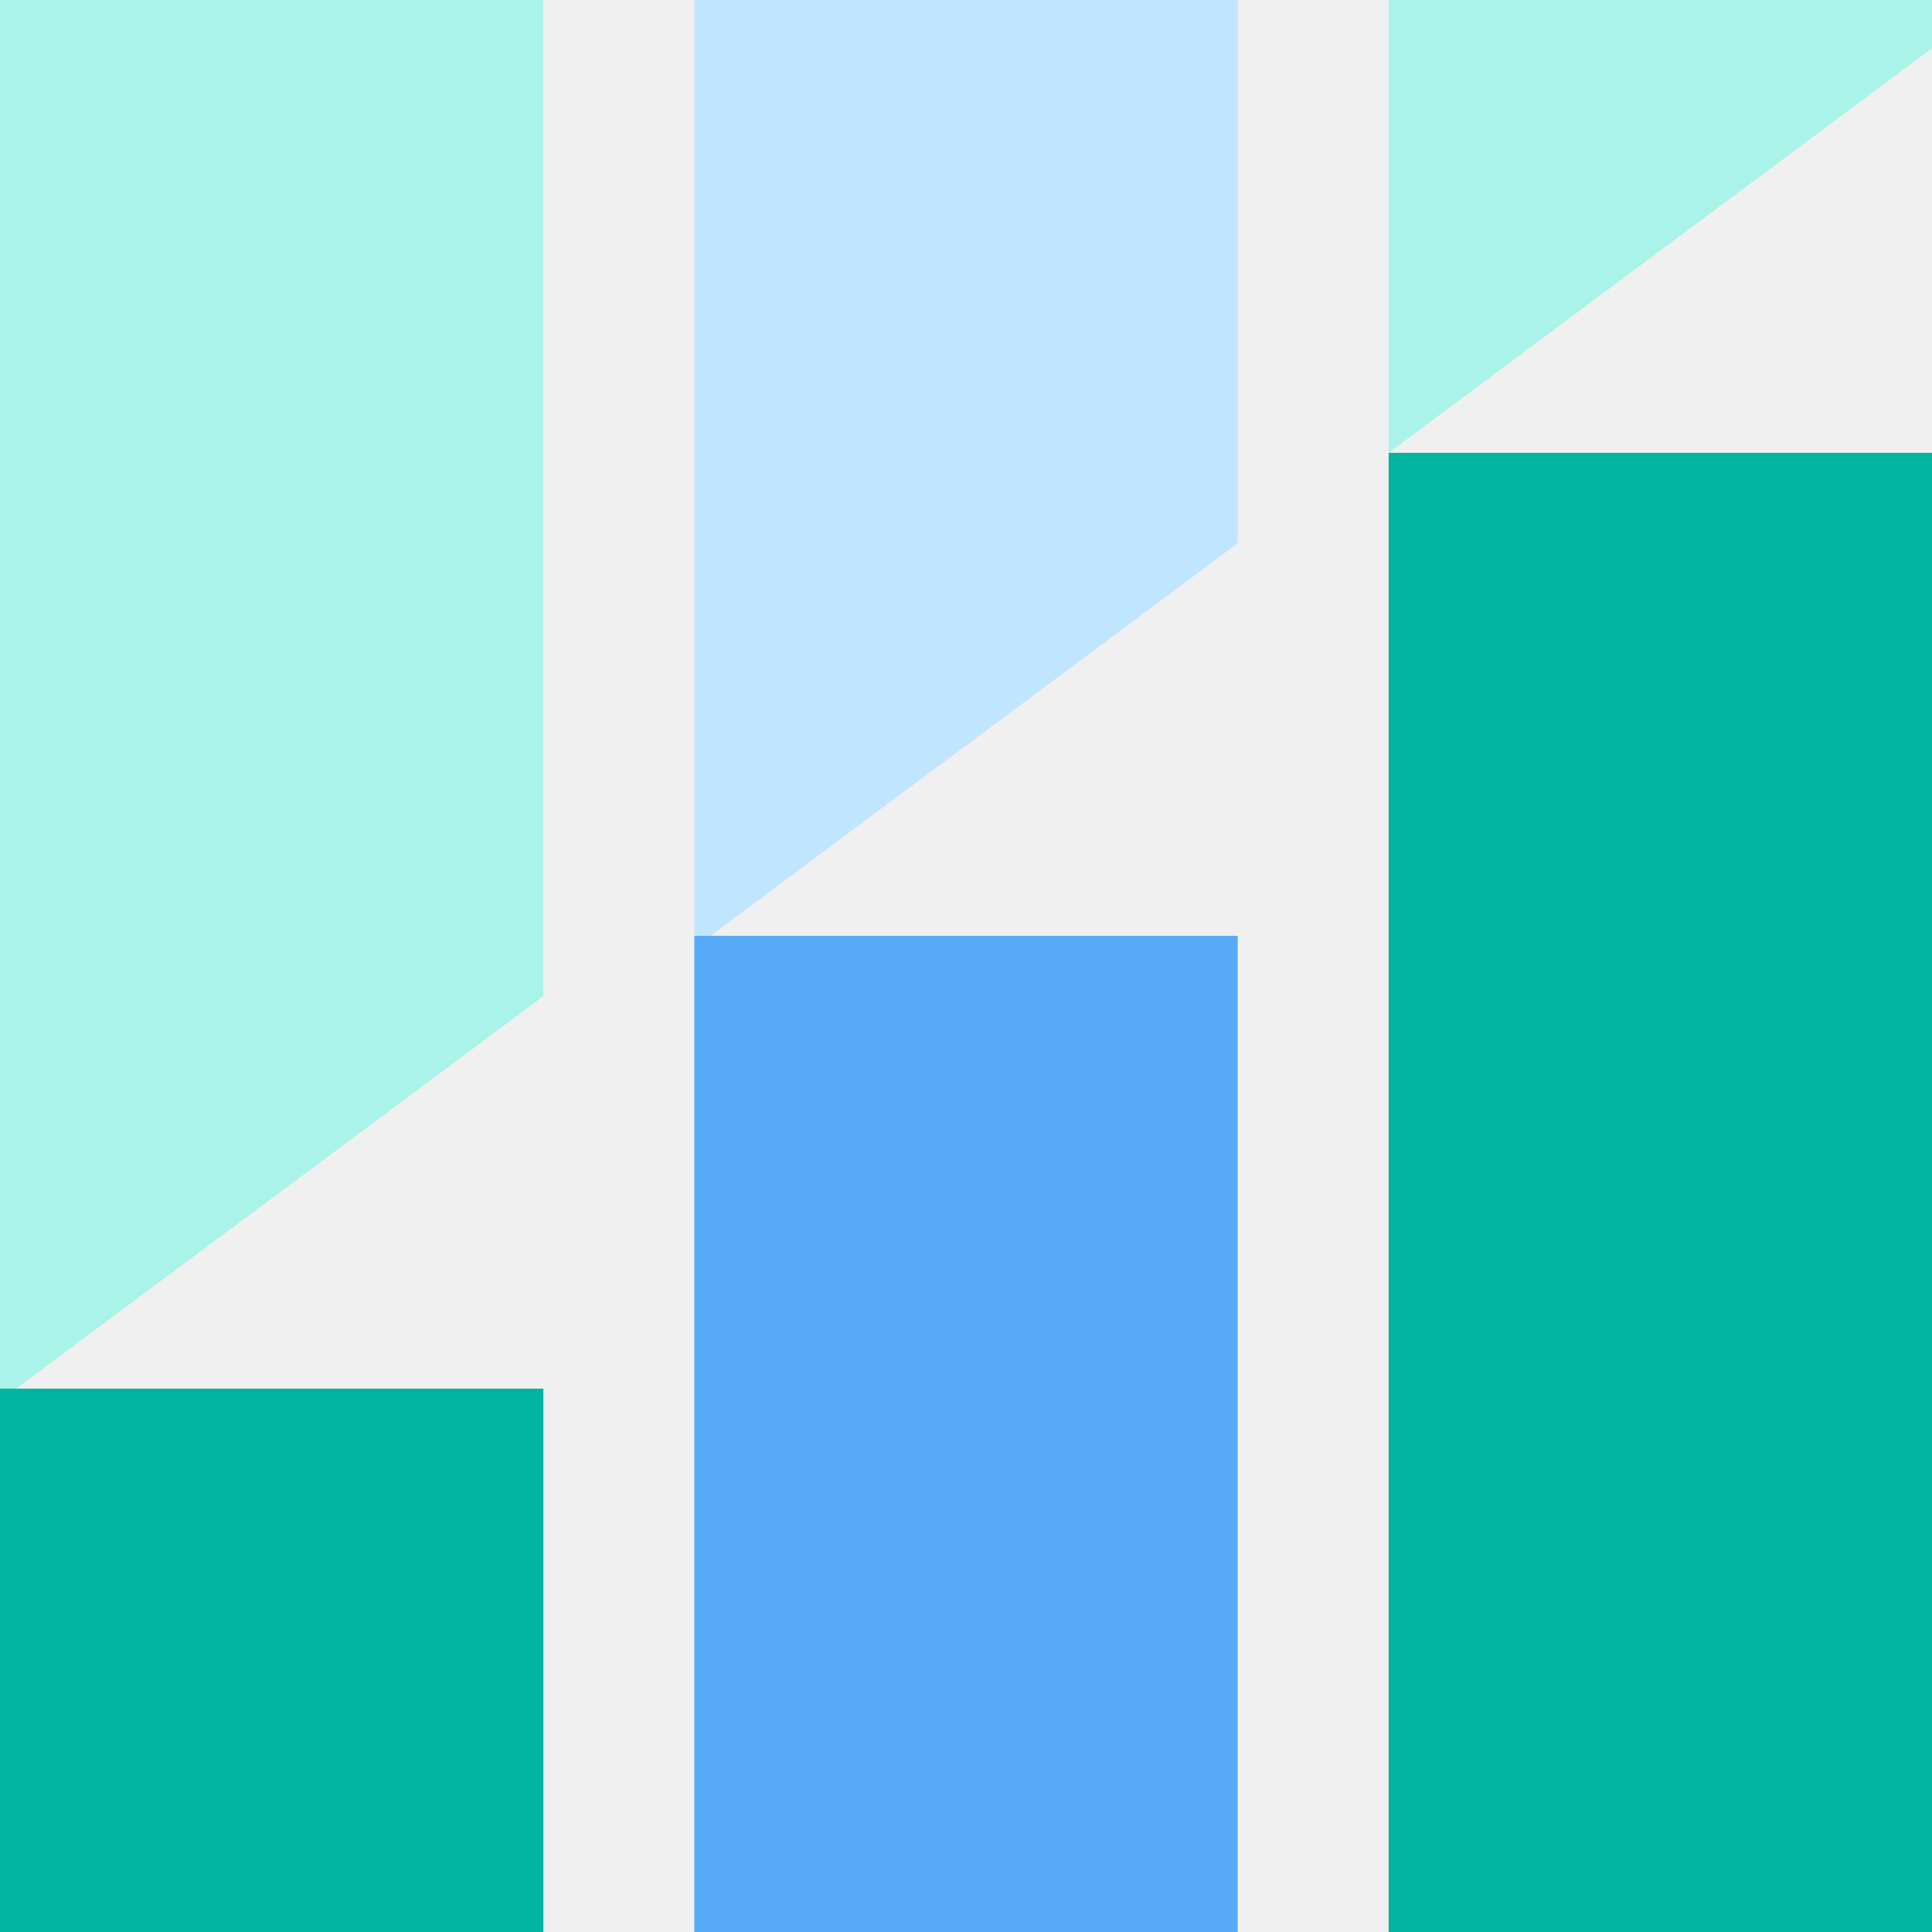
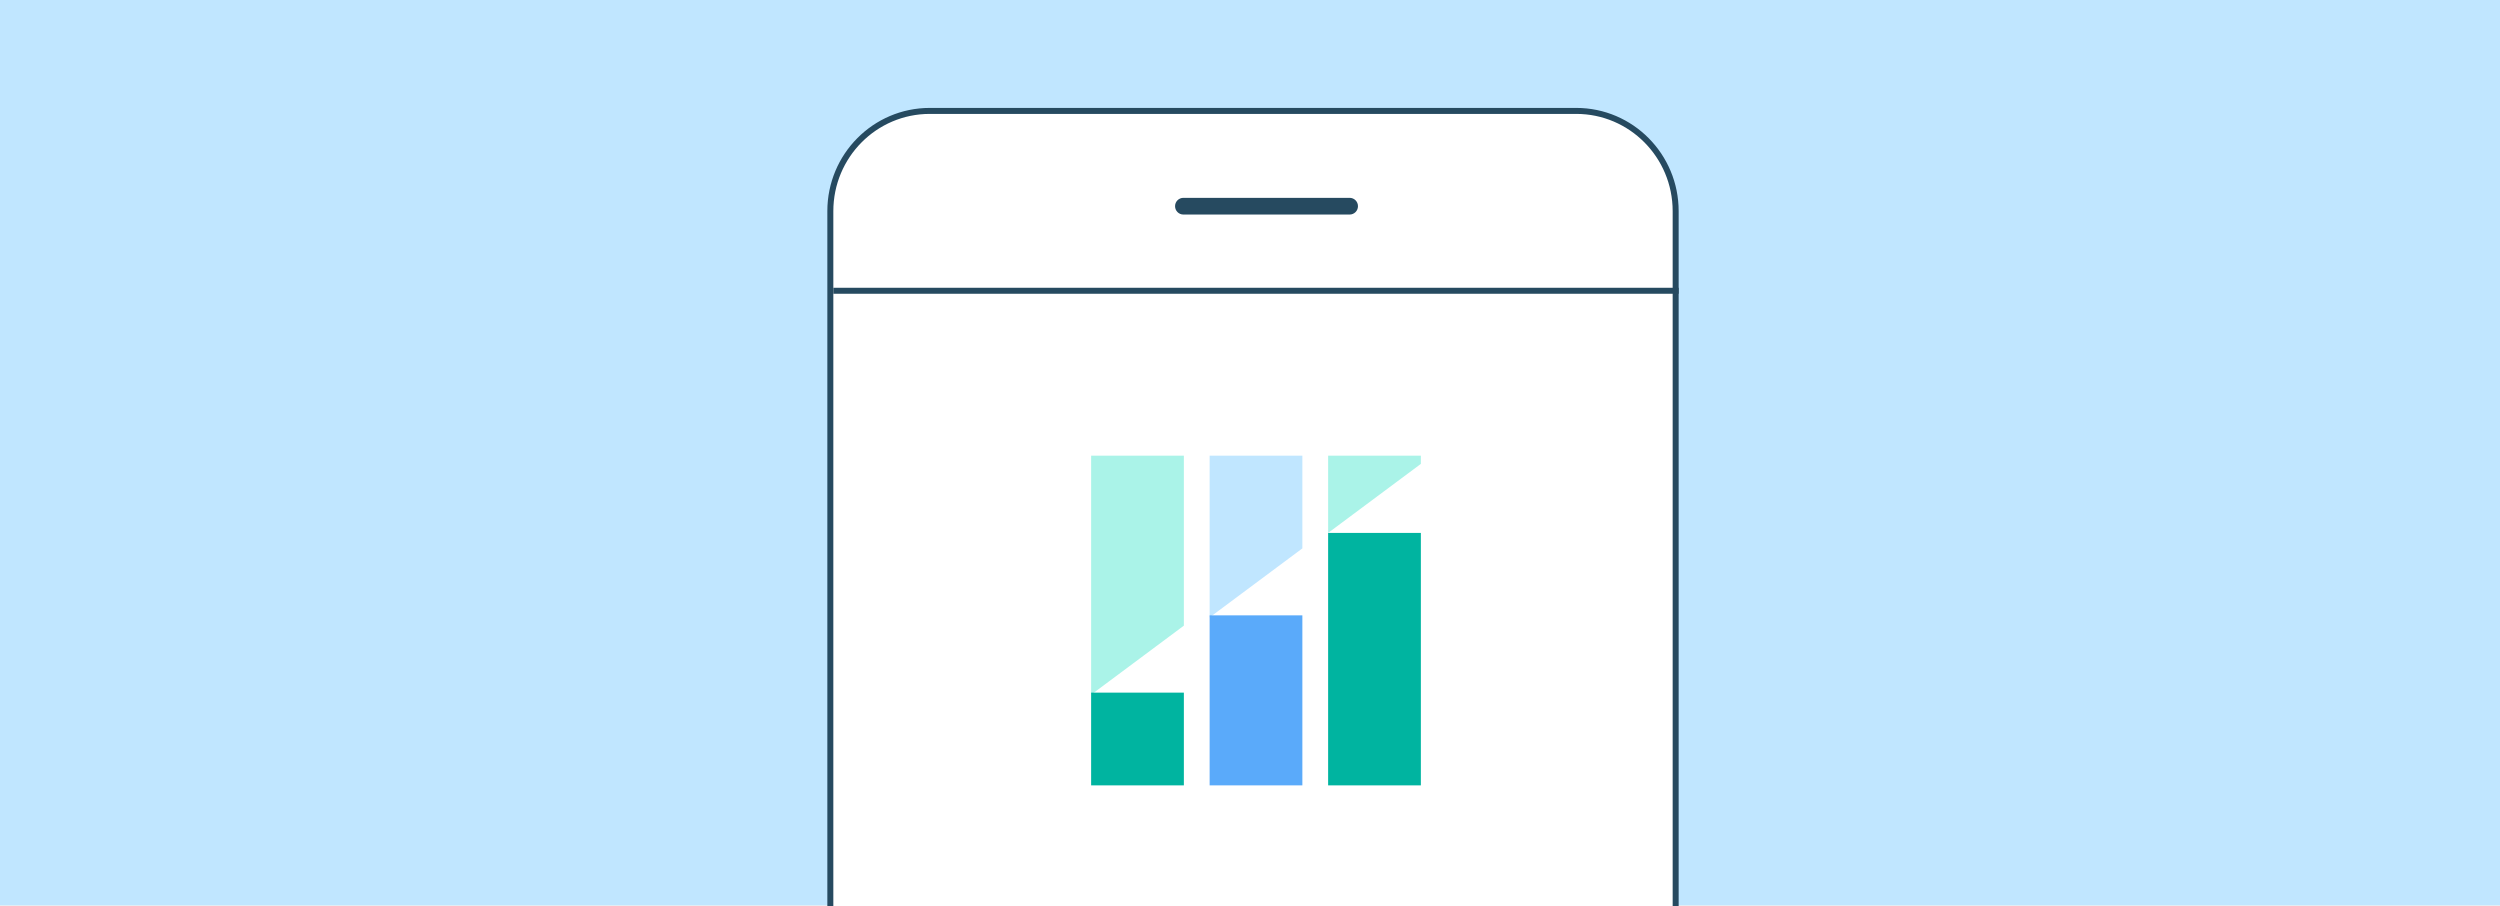
- <svg xmlns="http://www.w3.org/2000/svg" version="1.1" id="Layer_1" x="0px" y="0px" viewBox="0 0 64 64" style="enable-background:new 0 0 64 64;" xml:space="preserve">
-   <rect x="46" y="15" style="fill:#00B4A0;" width="18" height="49" />
-   <polygon style="fill:#AAF3E8;" points="18,33 0,46.4 0,0 18,0 " />
-   <rect x="0" y="46" style="fill:#00B4A0;" width="18" height="18" />
-   <polygon style="fill:#AAF3E8;" points="64,1.6 46,15 46,0 64,0 " />
-   <polygon style="fill:#C0E6FF;" points="41,18 23,31.4 23,0 41,0 " />
-   <rect x="23" y="31" style="fill:#5AAAFA;" width="18" height="33" />
+ <svg xmlns="http://www.w3.org/2000/svg" width="417px" height="151px" viewBox="0 0 417 151" version="1.1">
+   <defs />
+   <g id="starters" stroke="none" stroke-width="1" fill="none" fill-rule="evenodd">
+     <g id="Analytics-subhero">
+       <rect id="bg" fill="#C0E6FF" x="0" y="0" width="417" height="151" />
+       <g id="phone" transform="translate(138, 18)">
+         <path d="M0.5,133.5 L0.5,17.218 C0.5,7.984 7.926,0.5 17.088,0.5 L124.912,0.5 C134.074,0.5 141.5,7.984 141.5,17.218 L141.5,133.5" stroke="#264A60" fill="#FFFFFF" />
+         <path d="M1.5,30.5 L141.5,30.5" id="Line" stroke="#264A60" stroke-linecap="square" />
+         <path d="M87.123,17.786 L59.387,17.786 C58.621,17.786 58,17.162 58,16.393 C58,15.624 58.621,15 59.387,15 L87.123,15 C87.889,15 88.51,15.624 88.51,16.393 C88.51,17.162 87.889,17.786 87.123,17.786 Z" id="speaker" fill="#264A60" />
+       </g>
+       <g id="analytics" transform="translate(182, 76)">
+         <g id="Layer_1">
+           <rect id="Rectangle-path" fill="#00B4A0" x="39.531" y="12.891" width="15.469" height="42.109" />
+           <polygon id="Shape" fill="#AAF3E8" points="15.469 28.359 0 39.875 0 0 15.469 0" />
+           <rect id="Rectangle-path" fill="#00B4A0" x="0" y="39.531" width="15.469" height="15.469" />
+           <polygon id="Shape" fill="#AAF3E8" points="55 1.375 39.531 12.891 39.531 0 55 0" />
+           <polygon id="Shape" fill="#C0E6FF" points="35.234 15.469 19.766 26.984 19.766 0 35.234 0" />
+           <rect id="Rectangle-path" fill="#5AAAFA" x="19.766" y="26.641" width="15.469" height="28.359" />
+         </g>
+       </g>
+     </g>
+   </g>
</svg>
